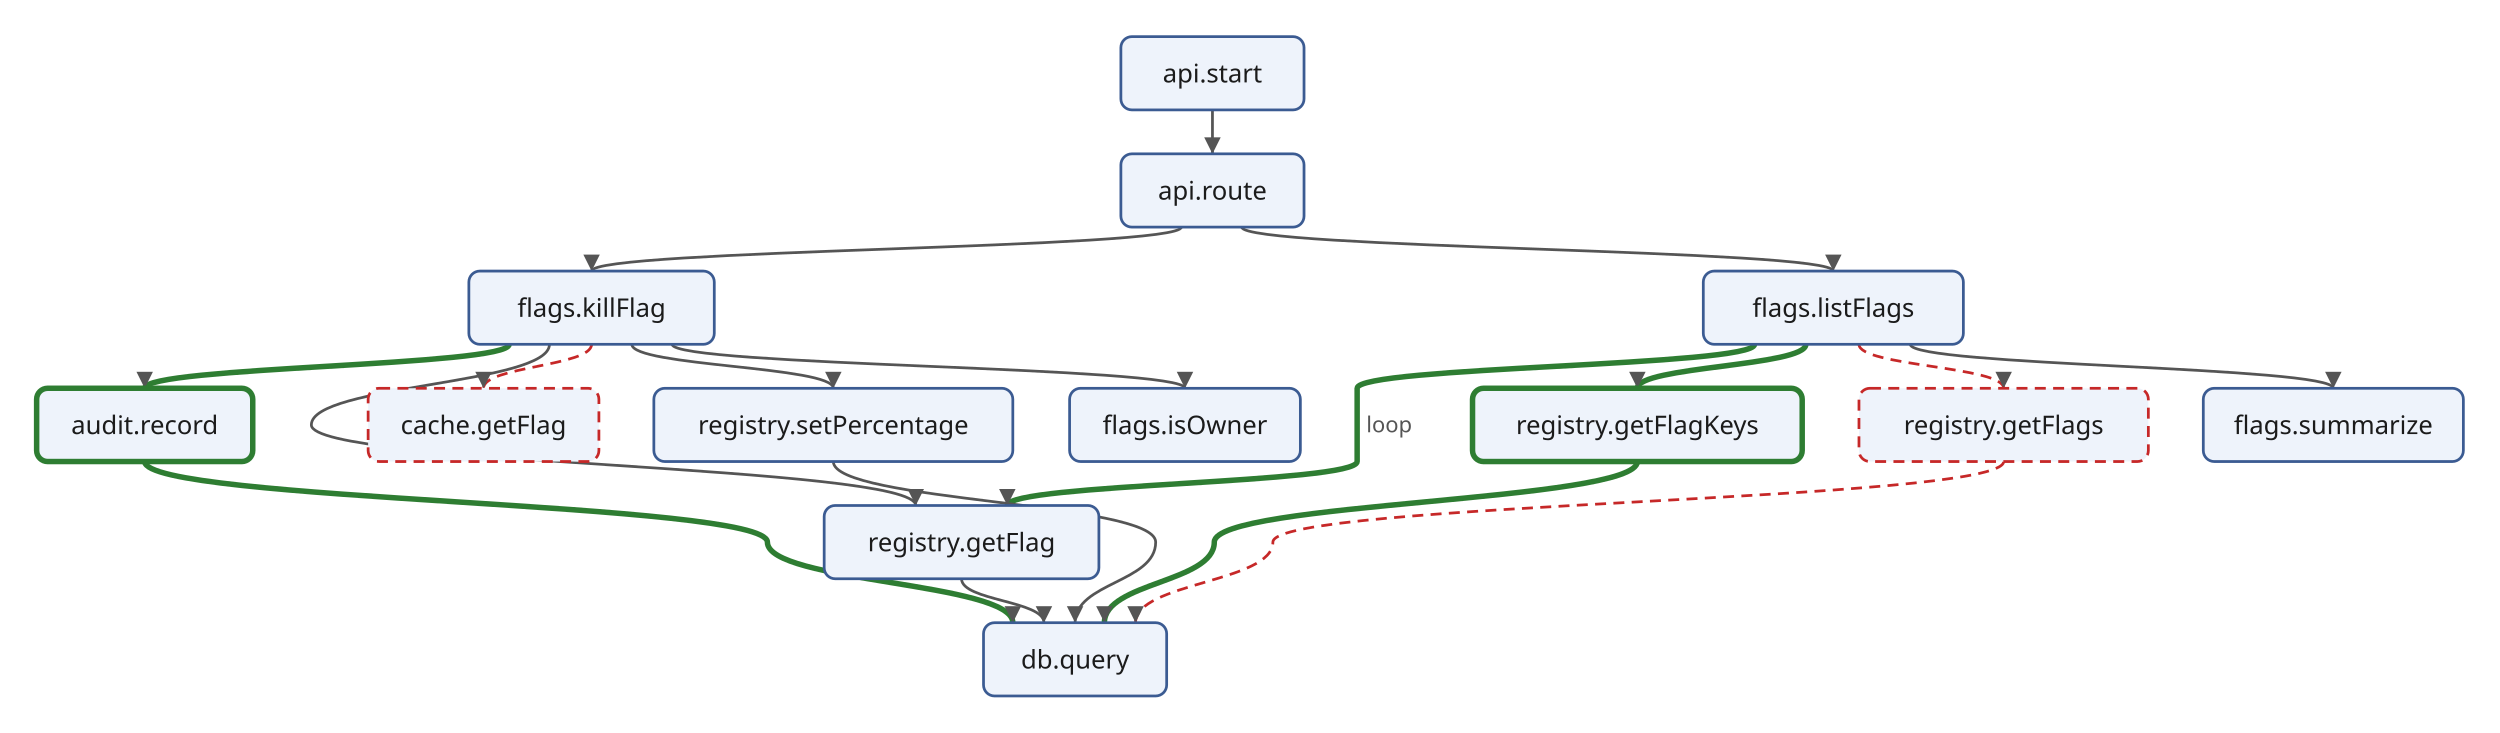
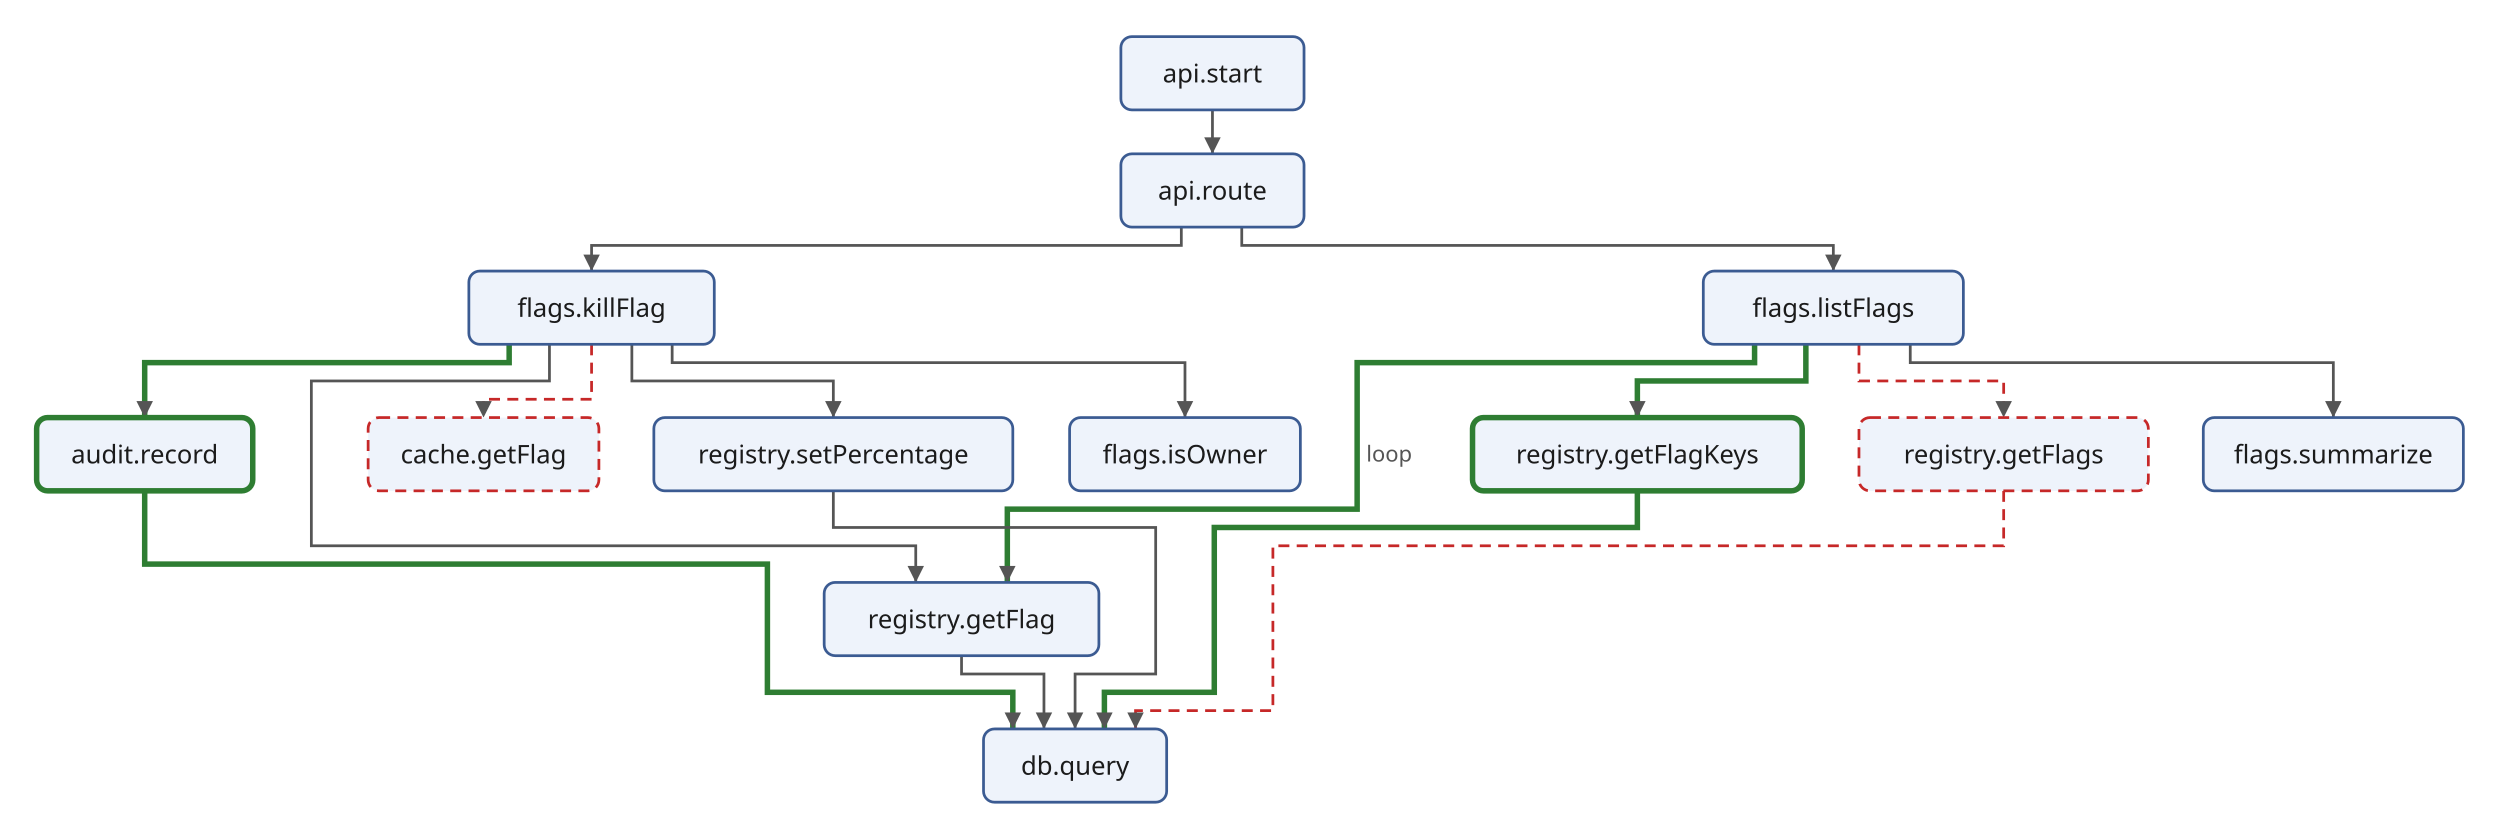
- <svg xmlns="http://www.w3.org/2000/svg" width="1365" height="400" viewBox="0 0 1365 400">
+ <svg xmlns="http://www.w3.org/2000/svg" width="1365" height="458" viewBox="0 0 1365 458">
  <style>
    .node rect { fill: #eef3fb; stroke: #3b5b92; stroke-width: 1.5 }
    .store rect { fill: #f6efe3; stroke: #8a6a2f }
    .node text { font: 14px sans-serif; fill: #1b1b1b }
    .edge path { fill: none; stroke: #555555; stroke-width: 1.5 }
    .edge text { font: 12px sans-serif; fill: #555555 }
    .added rect, .added path { stroke: #2e7d32; stroke-width: 3 }
    .removed rect, .removed path { stroke: #c62828; stroke-dasharray: 6 4 }
  </style>
  <defs>
    <marker id="arrow" viewBox="0 0 10 10" refX="10" refY="5" markerWidth="9" markerHeight="9" markerUnits="userSpaceOnUse" orient="auto">
      <path d="M 0 0 L 10 5 L 0 10 z" fill="#555555" />
    </marker>
  </defs>
  <g class="edge" id="edge-api.route-flags.killFlag">
-     <path d="M 645 124 C 645 136, 323 136, 323 148" marker-end="url(#arrow)" />
+     <path d="M 645 124 L 645 134 L 323 134 L 323 148" marker-end="url(#arrow)" />
  </g>
  <g class="edge" id="edge-api.route-flags.listFlags">
-     <path d="M 678 124 C 678 136, 1001 136, 1001 148" marker-end="url(#arrow)" />
+     <path d="M 678 124 L 678 134 L 1001 134 L 1001 148" marker-end="url(#arrow)" />
  </g>
  <g class="edge" id="edge-api.start-api.route">
-     <path d="M 662 60 C 662 72, 662 72, 662 84" marker-end="url(#arrow)" />
+     <path d="M 662 60 L 662 84" marker-end="url(#arrow)" />
  </g>
  <g class="edge added" id="edge-audit.record-db.query">
-     <path d="M 79 252 C 79 274, 419 274, 419 296 C 419 318, 553 318, 553 340" marker-end="url(#arrow)" />
+     <path d="M 79 268 L 79 308 L 419 308 L 419 378 L 553 378 L 553 398" marker-end="url(#arrow)" />
  </g>
  <g class="edge added" id="edge-flags.killFlag-audit.record">
-     <path d="M 278 188 C 278 200, 79 200, 79 212" marker-end="url(#arrow)" />
+     <path d="M 278 188 L 278 198 L 79 198 L 79 228" marker-end="url(#arrow)" />
  </g>
  <g class="edge removed" id="edge-flags.killFlag-cache.getFlag">
-     <path d="M 323 188 C 323 200, 264 200, 264 212" marker-end="url(#arrow)" />
+     <path d="M 323 188 L 323 218 L 264 218 L 264 228" marker-end="url(#arrow)" />
  </g>
  <g class="edge" id="edge-flags.killFlag-flags.isOwner">
-     <path d="M 367 188 C 367 200, 647 200, 647 212" marker-end="url(#arrow)" />
+     <path d="M 367 188 L 367 198 L 647 198 L 647 228" marker-end="url(#arrow)" />
  </g>
  <g class="edge" id="edge-flags.killFlag-registry.getFlag">
-     <path d="M 300 188 C 300 210, 170 210, 170 232 C 170 254, 500 254, 500 276" marker-end="url(#arrow)" />
+     <path d="M 300 188 L 300 208 L 170 208 L 170 298 L 500 298 L 500 318" marker-end="url(#arrow)" />
  </g>
  <g class="edge" id="edge-flags.killFlag-registry.setPercentage">
-     <path d="M 345 188 C 345 200, 455 200, 455 212" marker-end="url(#arrow)" />
+     <path d="M 345 188 L 345 208 L 455 208 L 455 228" marker-end="url(#arrow)" />
  </g>
  <g class="edge" id="edge-flags.listFlags-flags.summarize">
-     <path d="M 1043 188 C 1043 200, 1274 200, 1274 212" marker-end="url(#arrow)" />
+     <path d="M 1043 188 L 1043 198 L 1274 198 L 1274 228" marker-end="url(#arrow)" />
  </g>
  <g class="edge added" id="edge-flags.listFlags-registry.getFlag">
-     <path d="M 958 188 C 958 200, 741 200, 741 212 L 741 252 C 741 264, 550 264, 550 276" marker-end="url(#arrow)" />
-     <text x="746" y="236">loop</text>
+     <path d="M 958 188 L 958 198 L 741 198 L 741 278 L 550 278 L 550 318" marker-end="url(#arrow)" />
+     <text x="746" y="252">loop</text>
  </g>
  <g class="edge added" id="edge-flags.listFlags-registry.getFlagKeys">
-     <path d="M 986 188 C 986 200, 894 200, 894 212" marker-end="url(#arrow)" />
+     <path d="M 986 188 L 986 208 L 894 208 L 894 228" marker-end="url(#arrow)" />
  </g>
  <g class="edge removed" id="edge-flags.listFlags-registry.getFlags">
-     <path d="M 1015 188 C 1015 200, 1094 200, 1094 212" marker-end="url(#arrow)" />
+     <path d="M 1015 188 L 1015 208 L 1094 208 L 1094 228" marker-end="url(#arrow)" />
  </g>
  <g class="edge" id="edge-registry.getFlag-db.query">
-     <path d="M 525 316 C 525 328, 570 328, 570 340" marker-end="url(#arrow)" />
+     <path d="M 525 358 L 525 368 L 570 368 L 570 398" marker-end="url(#arrow)" />
  </g>
  <g class="edge added" id="edge-registry.getFlagKeys-db.query">
-     <path d="M 894 252 C 894 274, 663 274, 663 296 C 663 318, 603 318, 603 340" marker-end="url(#arrow)" />
+     <path d="M 894 268 L 894 288 L 663 288 L 663 378 L 603 378 L 603 398" marker-end="url(#arrow)" />
  </g>
  <g class="edge removed" id="edge-registry.getFlags-db.query">
-     <path d="M 1094 252 C 1094 274, 695 274, 695 296 C 695 318, 620 318, 620 340" marker-end="url(#arrow)" />
+     <path d="M 1094 268 L 1094 298 L 695 298 L 695 388 L 620 388 L 620 398" marker-end="url(#arrow)" />
  </g>
  <g class="edge" id="edge-registry.setPercentage-db.query">
-     <path d="M 455 252 C 455 274, 631 274, 631 296 C 631 318, 587 318, 587 340" marker-end="url(#arrow)" />
+     <path d="M 455 268 L 455 288 L 631 288 L 631 368 L 587 368 L 587 398" marker-end="url(#arrow)" />
  </g>
  <g class="node service" id="node-api.start">
    <rect x="612" y="20" width="100" height="40" rx="6" />
    <text x="662" y="45" text-anchor="middle">api.start</text>
  </g>
  <g class="node service" id="node-api.route">
    <rect x="612" y="84" width="100" height="40" rx="6" />
    <text x="662" y="109" text-anchor="middle">api.route</text>
  </g>
  <g class="node service" id="node-flags.killFlag">
    <rect x="256" y="148" width="134" height="40" rx="6" />
    <text x="323" y="173" text-anchor="middle">flags.killFlag</text>
  </g>
  <g class="node service added" id="node-audit.record">
-     <rect x="20" y="212" width="118" height="40" rx="6" />
-     <text x="79" y="237" text-anchor="middle">audit.record</text>
+     <rect x="20" y="228" width="118" height="40" rx="6" />
+     <text x="79" y="253" text-anchor="middle">audit.record</text>
  </g>
  <g class="node service" id="node-db.query">
-     <rect x="537" y="340" width="100" height="40" rx="6" />
-     <text x="587" y="365" text-anchor="middle">db.query</text>
+     <rect x="537" y="398" width="100" height="40" rx="6" />
+     <text x="587" y="423" text-anchor="middle">db.query</text>
  </g>
  <g class="node service removed" id="node-cache.getFlag">
-     <rect x="201" y="212" width="126" height="40" rx="6" />
-     <text x="264" y="237" text-anchor="middle">cache.getFlag</text>
+     <rect x="201" y="228" width="126" height="40" rx="6" />
+     <text x="264" y="253" text-anchor="middle">cache.getFlag</text>
  </g>
  <g class="node service" id="node-flags.isOwner">
-     <rect x="584" y="212" width="126" height="40" rx="6" />
-     <text x="647" y="237" text-anchor="middle">flags.isOwner</text>
+     <rect x="584" y="228" width="126" height="40" rx="6" />
+     <text x="647" y="253" text-anchor="middle">flags.isOwner</text>
  </g>
  <g class="node service" id="node-registry.getFlag">
-     <rect x="450" y="276" width="150" height="40" rx="6" />
-     <text x="525" y="301" text-anchor="middle">registry.getFlag</text>
+     <rect x="450" y="318" width="150" height="40" rx="6" />
+     <text x="525" y="343" text-anchor="middle">registry.getFlag</text>
  </g>
  <g class="node service" id="node-registry.setPercentage">
-     <rect x="357" y="212" width="196" height="40" rx="6" />
-     <text x="455" y="237" text-anchor="middle">registry.setPercentage</text>
+     <rect x="357" y="228" width="196" height="40" rx="6" />
+     <text x="455" y="253" text-anchor="middle">registry.setPercentage</text>
  </g>
  <g class="node service" id="node-flags.listFlags">
    <rect x="930" y="148" width="142" height="40" rx="6" />
    <text x="1001" y="173" text-anchor="middle">flags.listFlags</text>
  </g>
  <g class="node service" id="node-flags.summarize">
-     <rect x="1203" y="212" width="142" height="40" rx="6" />
-     <text x="1274" y="237" text-anchor="middle">flags.summarize</text>
+     <rect x="1203" y="228" width="142" height="40" rx="6" />
+     <text x="1274" y="253" text-anchor="middle">flags.summarize</text>
  </g>
  <g class="node service added" id="node-registry.getFlagKeys">
-     <rect x="804" y="212" width="180" height="40" rx="6" />
-     <text x="894" y="237" text-anchor="middle">registry.getFlagKeys</text>
+     <rect x="804" y="228" width="180" height="40" rx="6" />
+     <text x="894" y="253" text-anchor="middle">registry.getFlagKeys</text>
  </g>
  <g class="node service removed" id="node-registry.getFlags">
-     <rect x="1015" y="212" width="158" height="40" rx="6" />
-     <text x="1094" y="237" text-anchor="middle">registry.getFlags</text>
+     <rect x="1015" y="228" width="158" height="40" rx="6" />
+     <text x="1094" y="253" text-anchor="middle">registry.getFlags</text>
  </g>
</svg>
